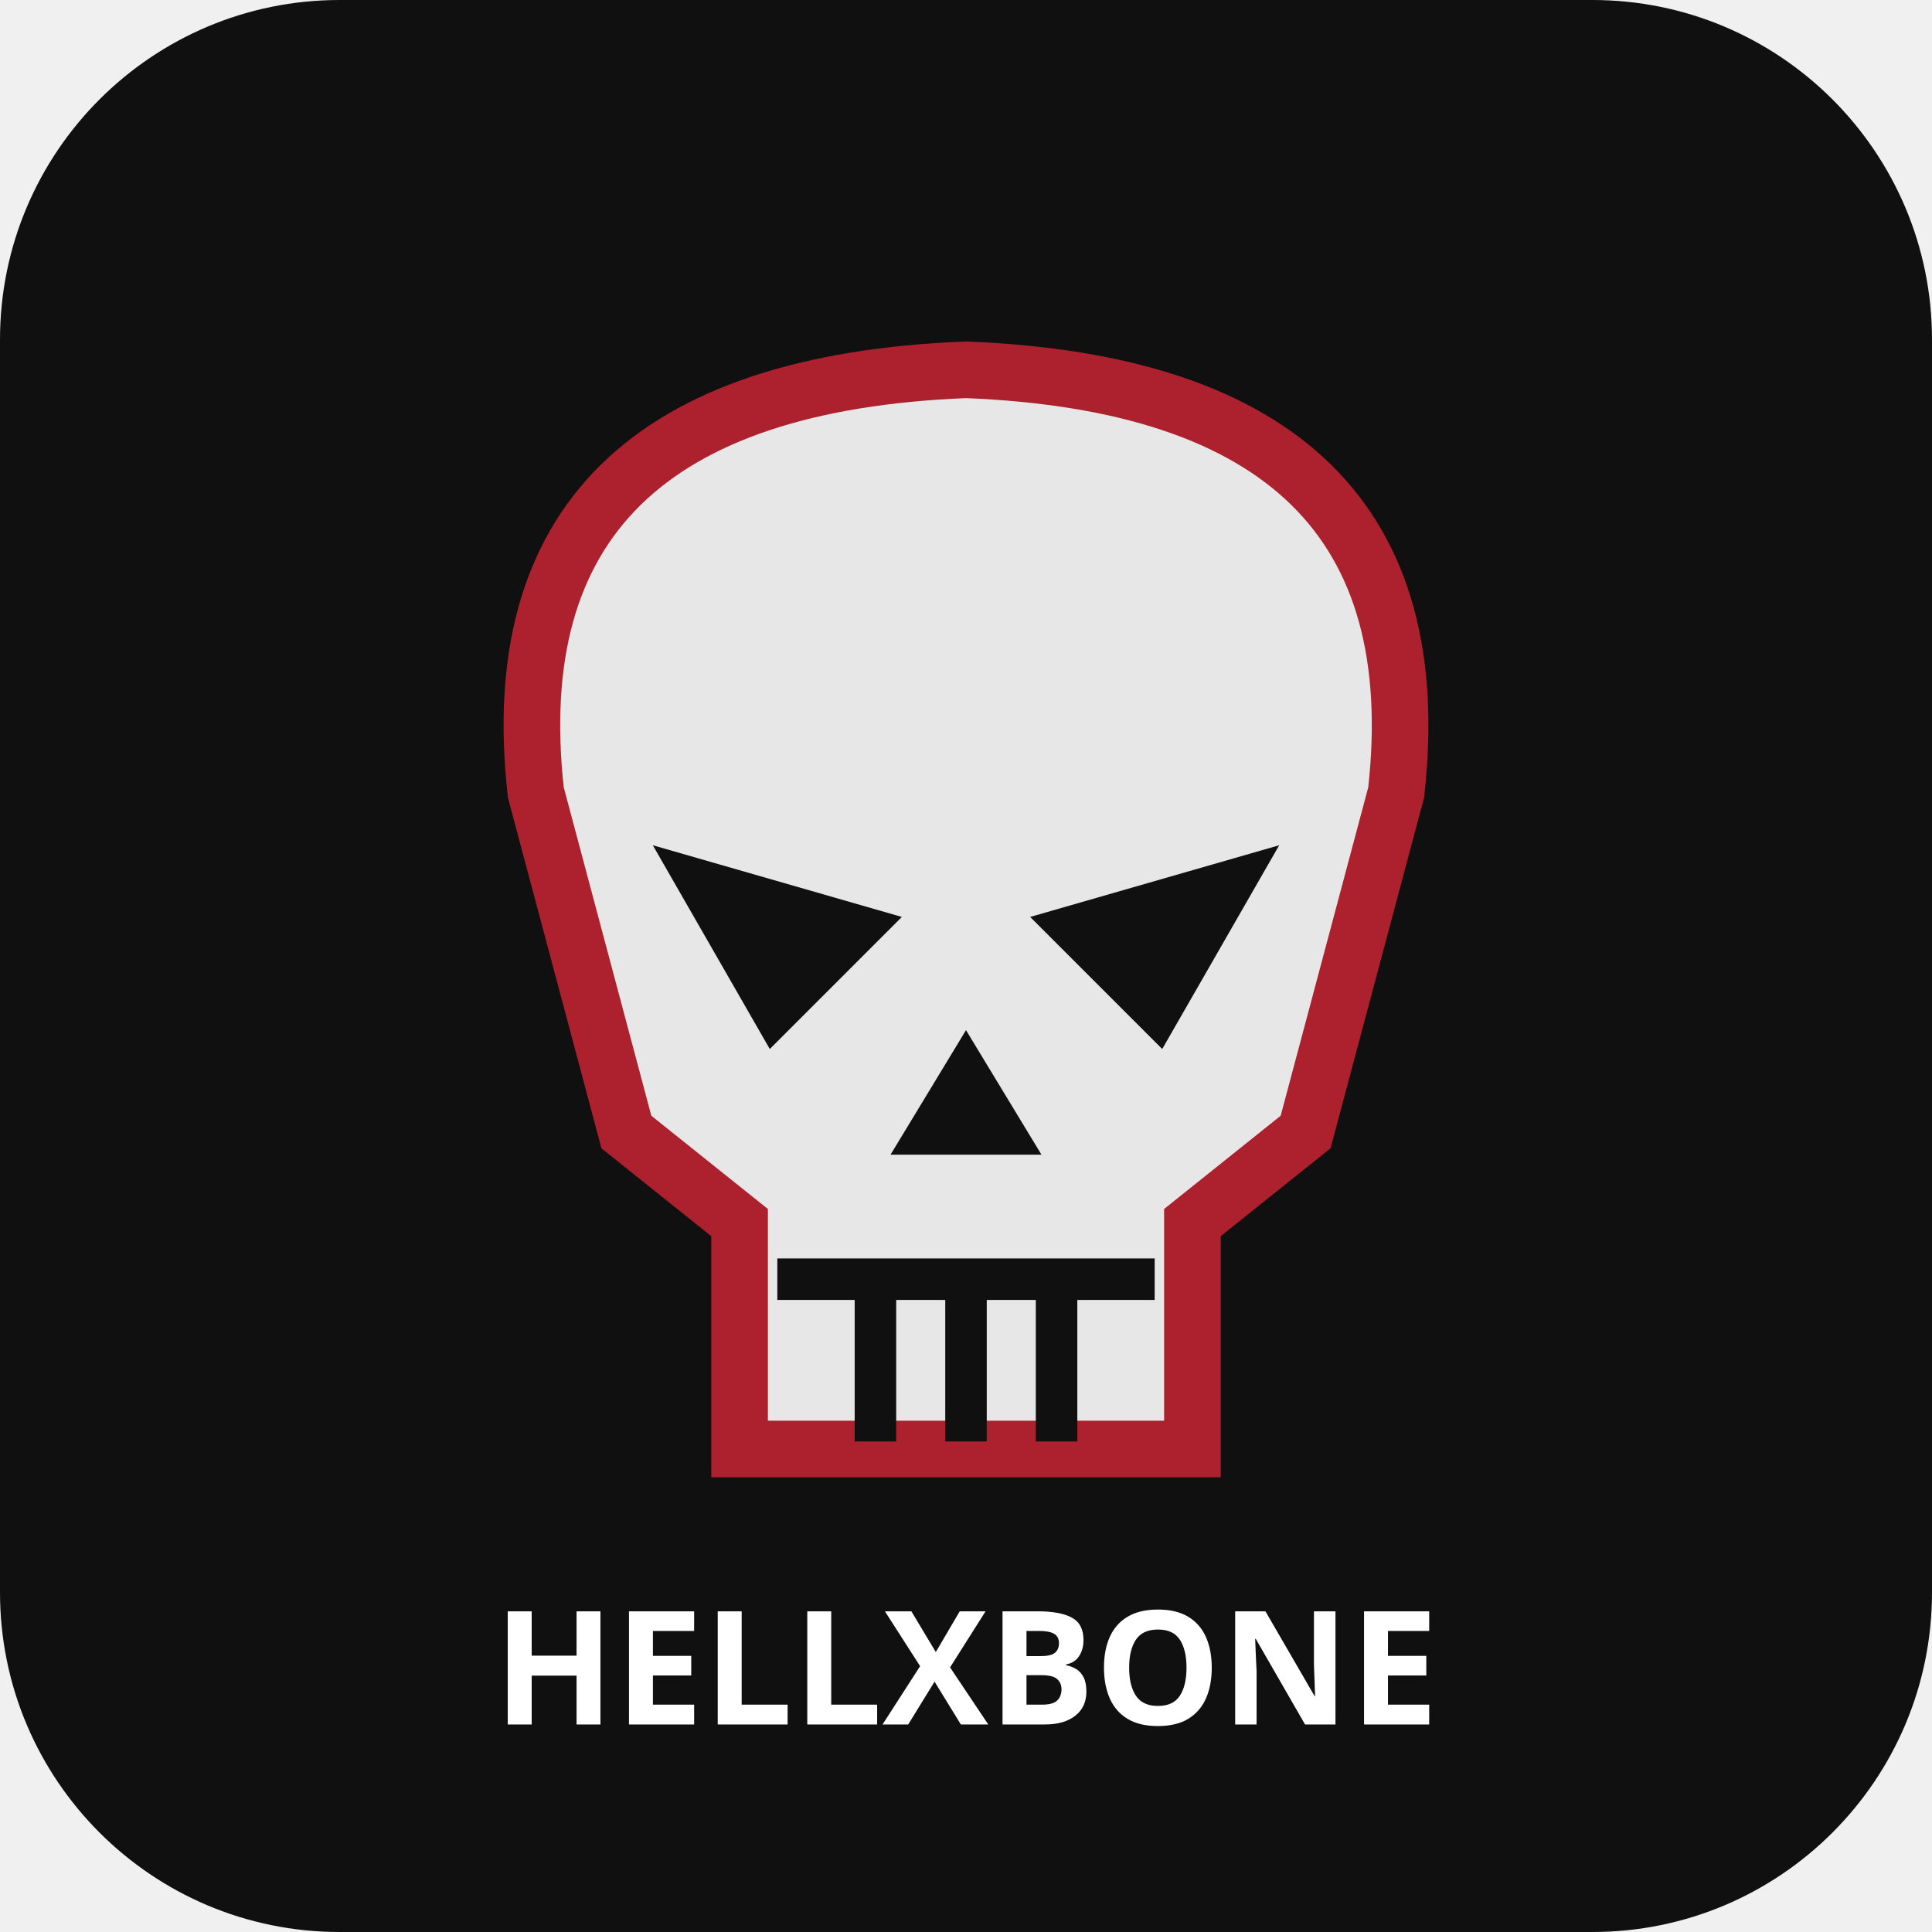
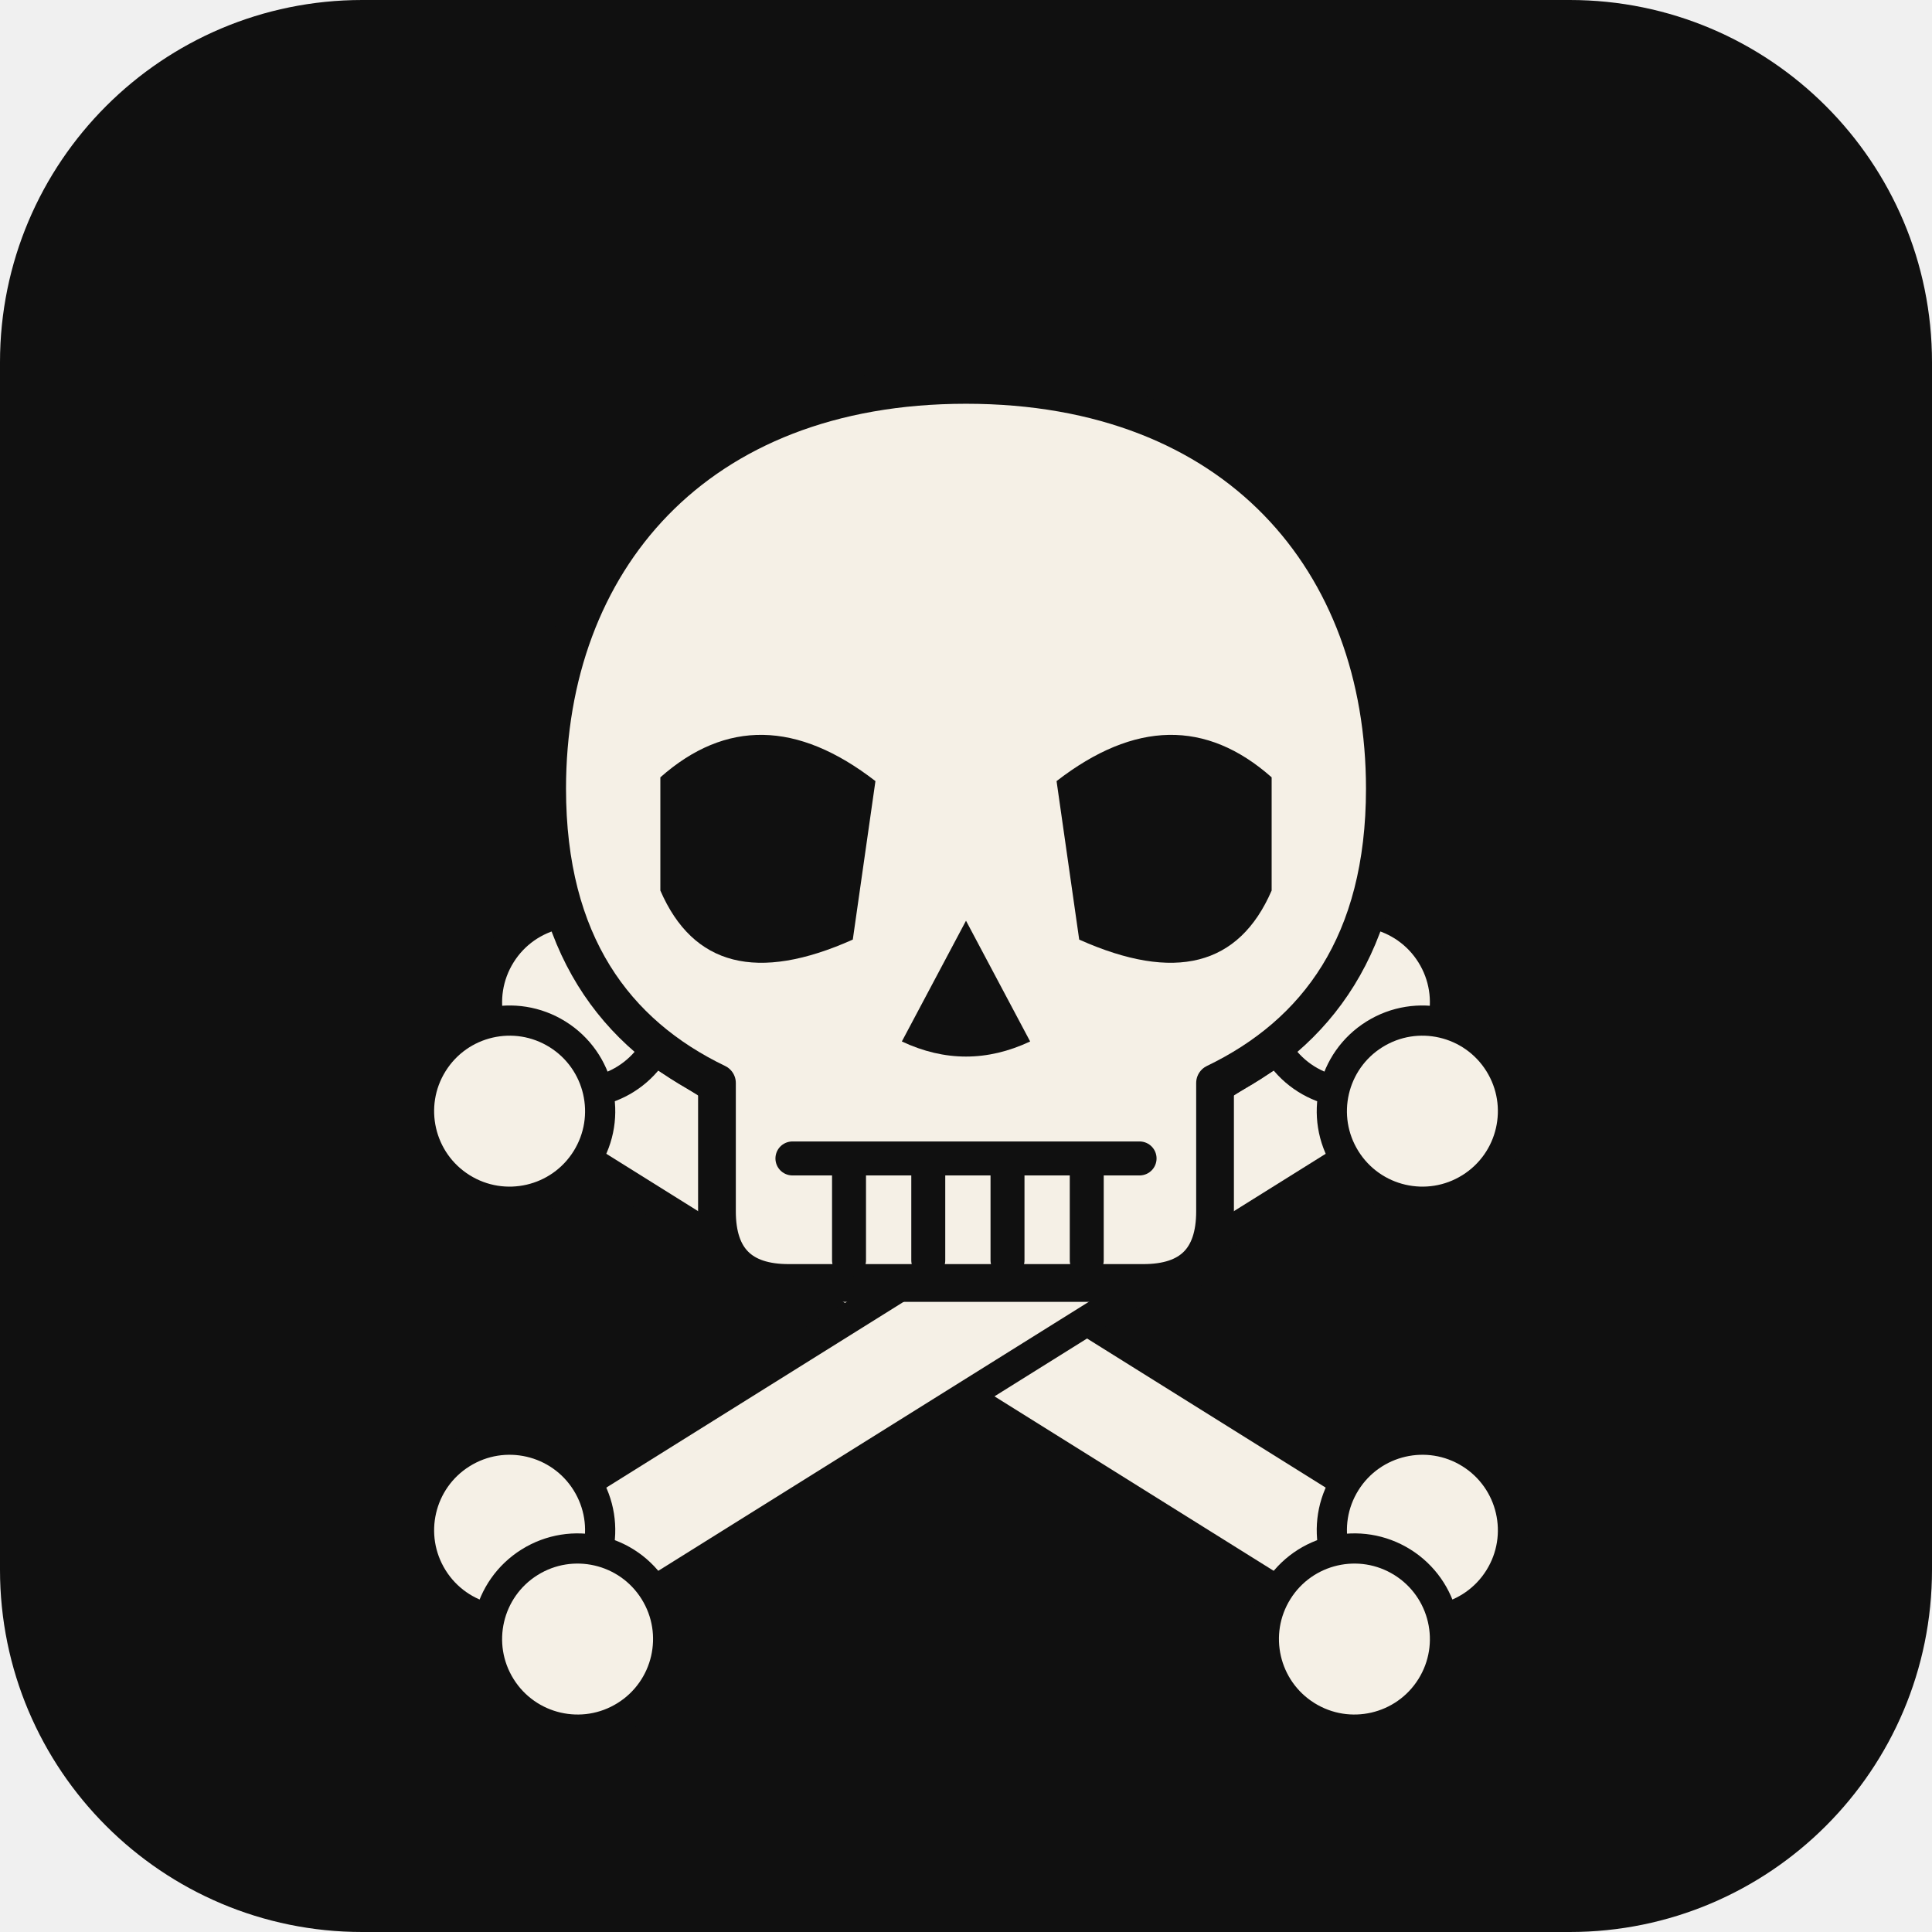
- <svg xmlns="http://www.w3.org/2000/svg" viewBox="0 0 512 512">
-   <rect width="512" height="512" rx="90" fill="#101010" />
-   <path d="M142 210 Q130 103 256 98 Q382 103 370 210 L346 300 316 324 316 384 196 384 196 324 166 300Z" fill="#e7e7e7" stroke="#ad202d" stroke-width="15" />
-   <path d="M173 224 239 243 204 278ZM339 224 273 243 308 278Z" fill="#101010" />
-   <path d="M256 273 236 306 276 306Z" fill="#101010" />
-   <path d="M206 339H306M232 339V382M256 339V382M280 339V382" stroke="#101010" stroke-width="11" />
-   <text x="256" y="457" font-size="42" text-anchor="middle" fill="white" font-family="sans-serif" font-weight="900">HELLXBONE</text>
+ <svg xmlns="http://www.w3.org/2000/svg" width="512" height="512" viewBox="0 0 512 512">
+   <rect width="512" height="512" rx="96" fill="#101010" />
+   <g fill="#f5f0e6" stroke="#101010" stroke-width="8">
+     <g transform="rotate(32 256 350)">
+       <rect x="123" y="333" width="266" height="34" rx="17" />
+       <circle cx="124" cy="333" r="24" />
+       <circle cx="124" cy="367" r="24" />
+       <circle cx="388" cy="333" r="24" />
+       <circle cx="388" cy="367" r="24" />
+     </g>
+     <g transform="rotate(-32 256 350)">
+       <rect x="123" y="333" width="266" height="34" rx="17" />
+       <circle cx="124" cy="333" r="24" />
+       <circle cx="124" cy="367" r="24" />
+       <circle cx="388" cy="333" r="24" />
+       <circle cx="388" cy="367" r="24" />
+     </g>
+   </g>
+   <path fill="#f5f0e6" stroke="#101010" stroke-width="10" stroke-linejoin="round" d="M256 102            C184 102 145 149 145 209            C145 250 163 274 190 287            L190 321 Q190 340 209 340            L303 340 Q322 340 322 321            L322 287 C349 274 367 250 367 209            C367 149 328 102 256 102Z" />
+   <path fill="#101010" d="M175 206 Q201 183 232 207            L226 249 Q188 266 175 236Z            M337 206 Q311 183 280 207            L286 249 Q324 266 337 236Z            M256 244 L239 276 Q256 284 273 276Z" />
+   <path fill="none" stroke="#101010" stroke-width="9" stroke-linecap="round" d="M210 307H302            M225 308V334            M246 308V334            M267 308V334            M288 308V334" />
</svg>
